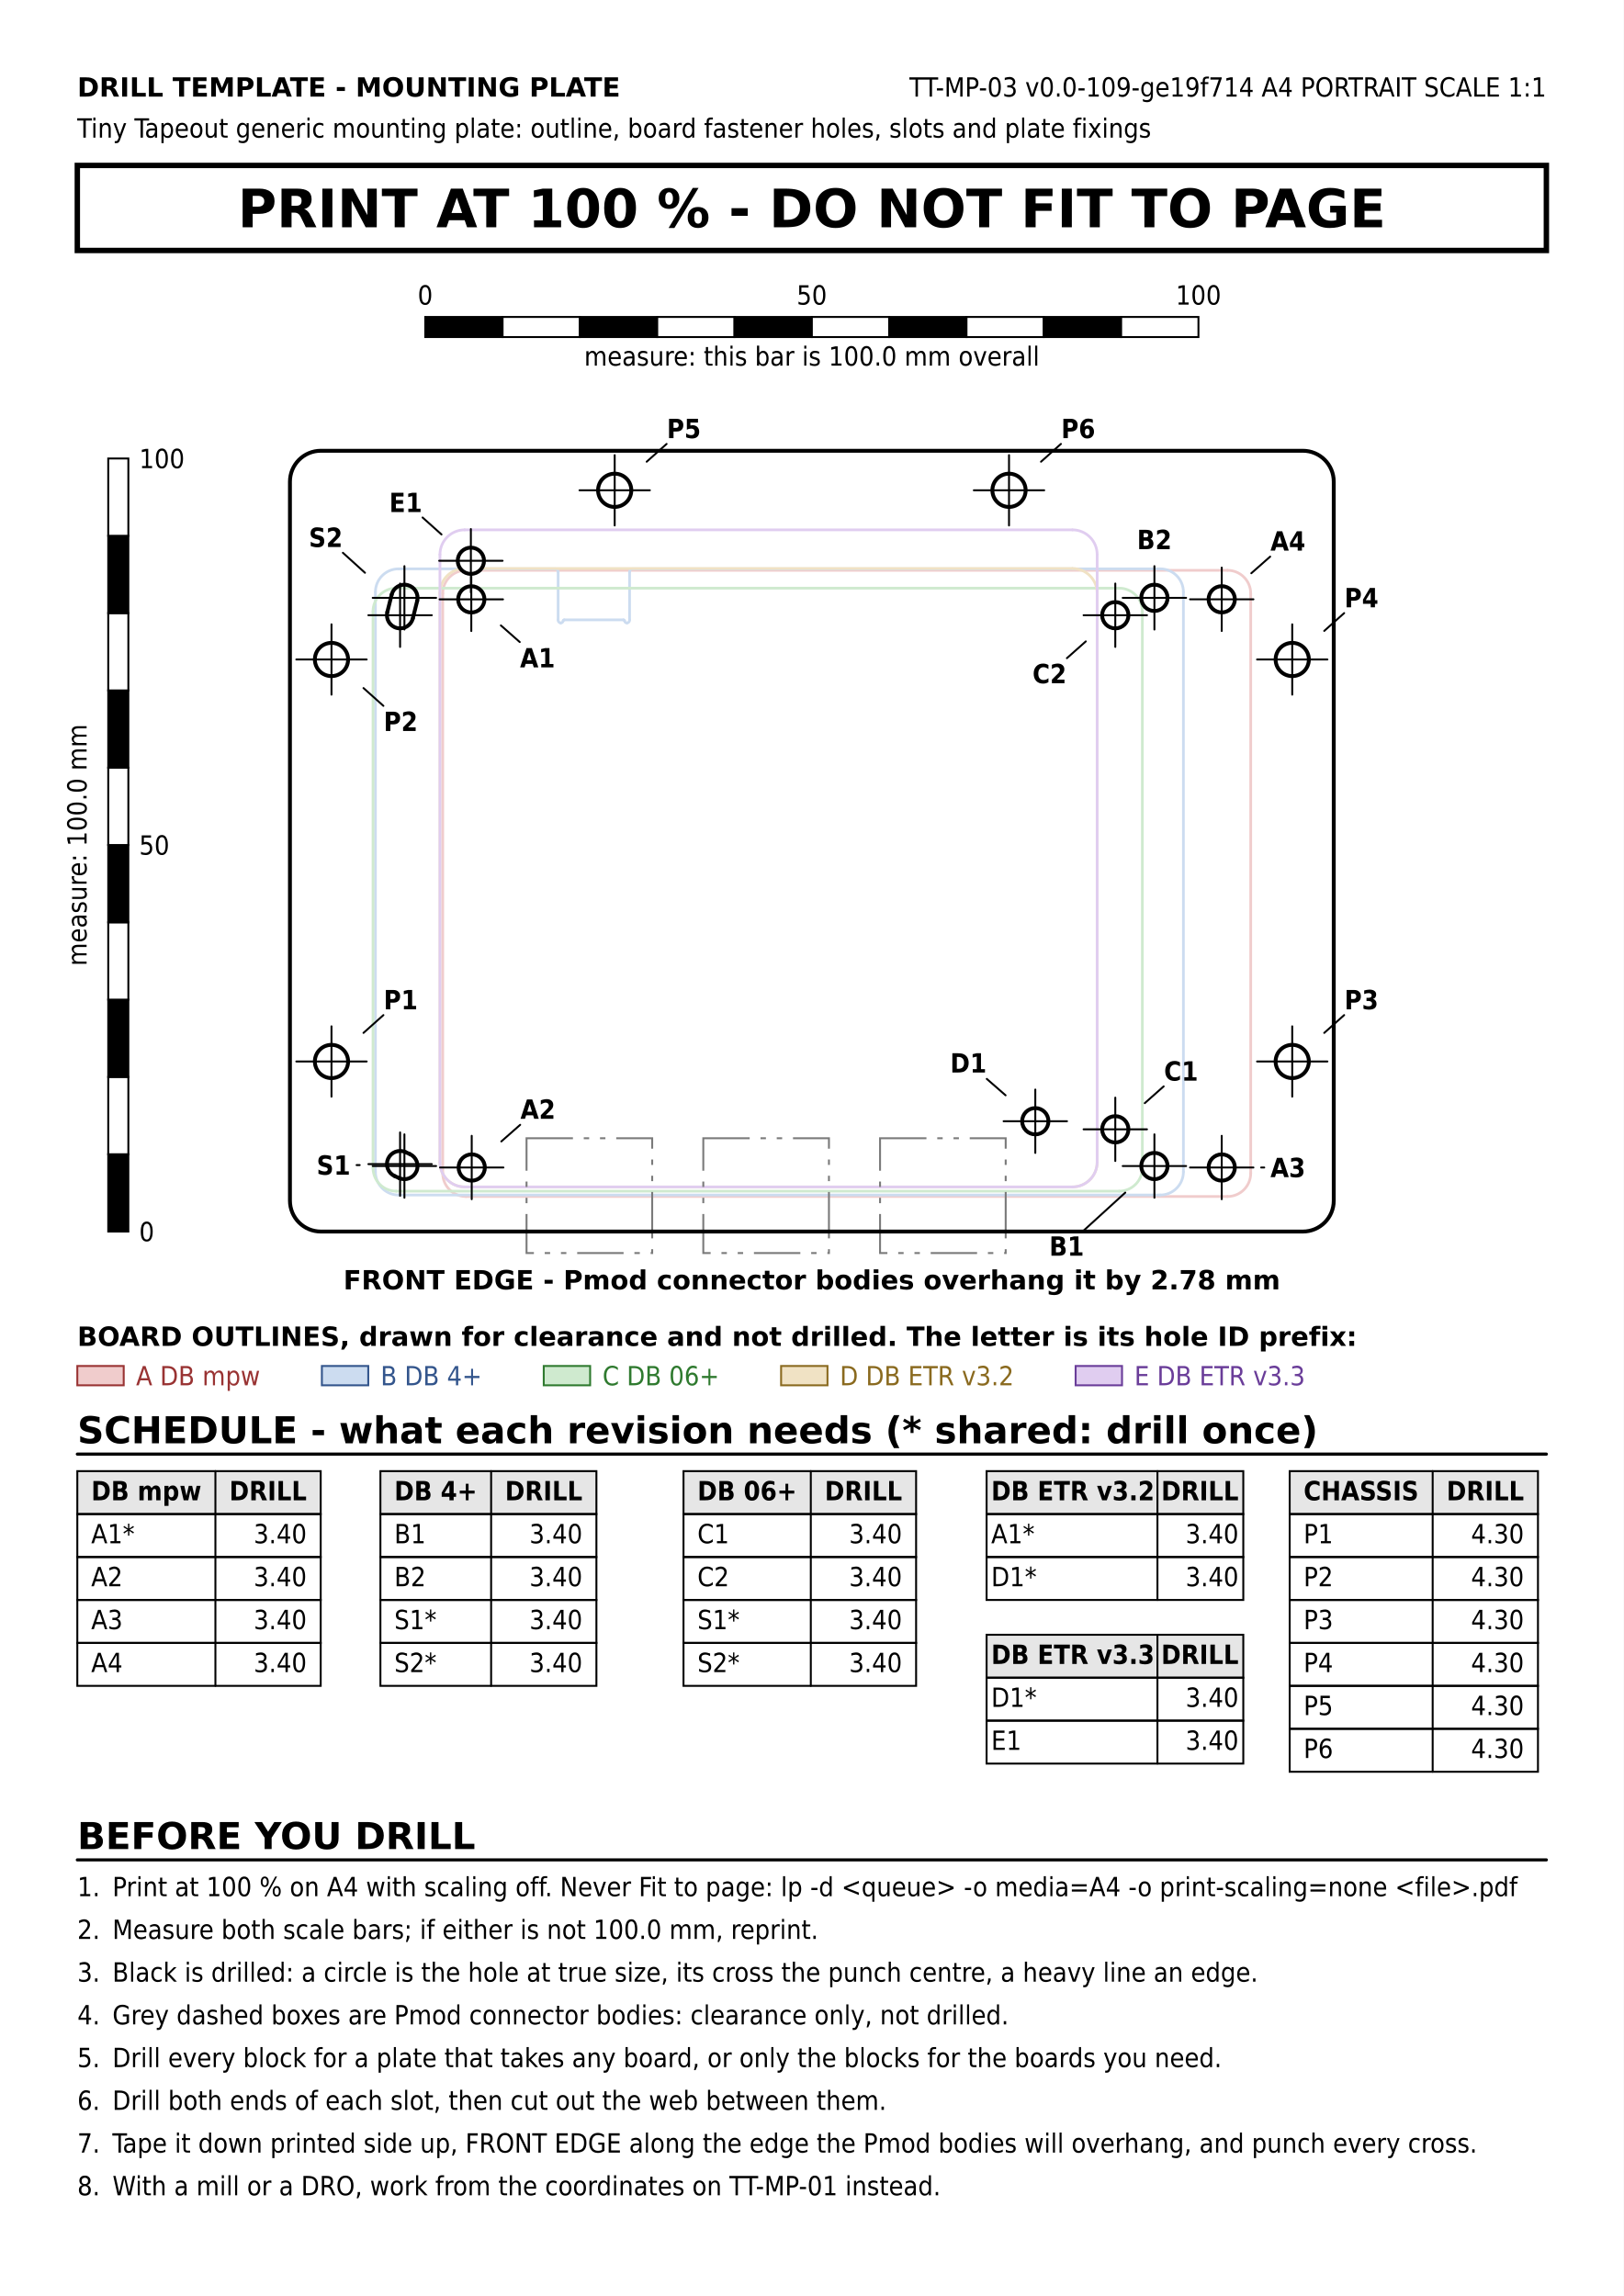
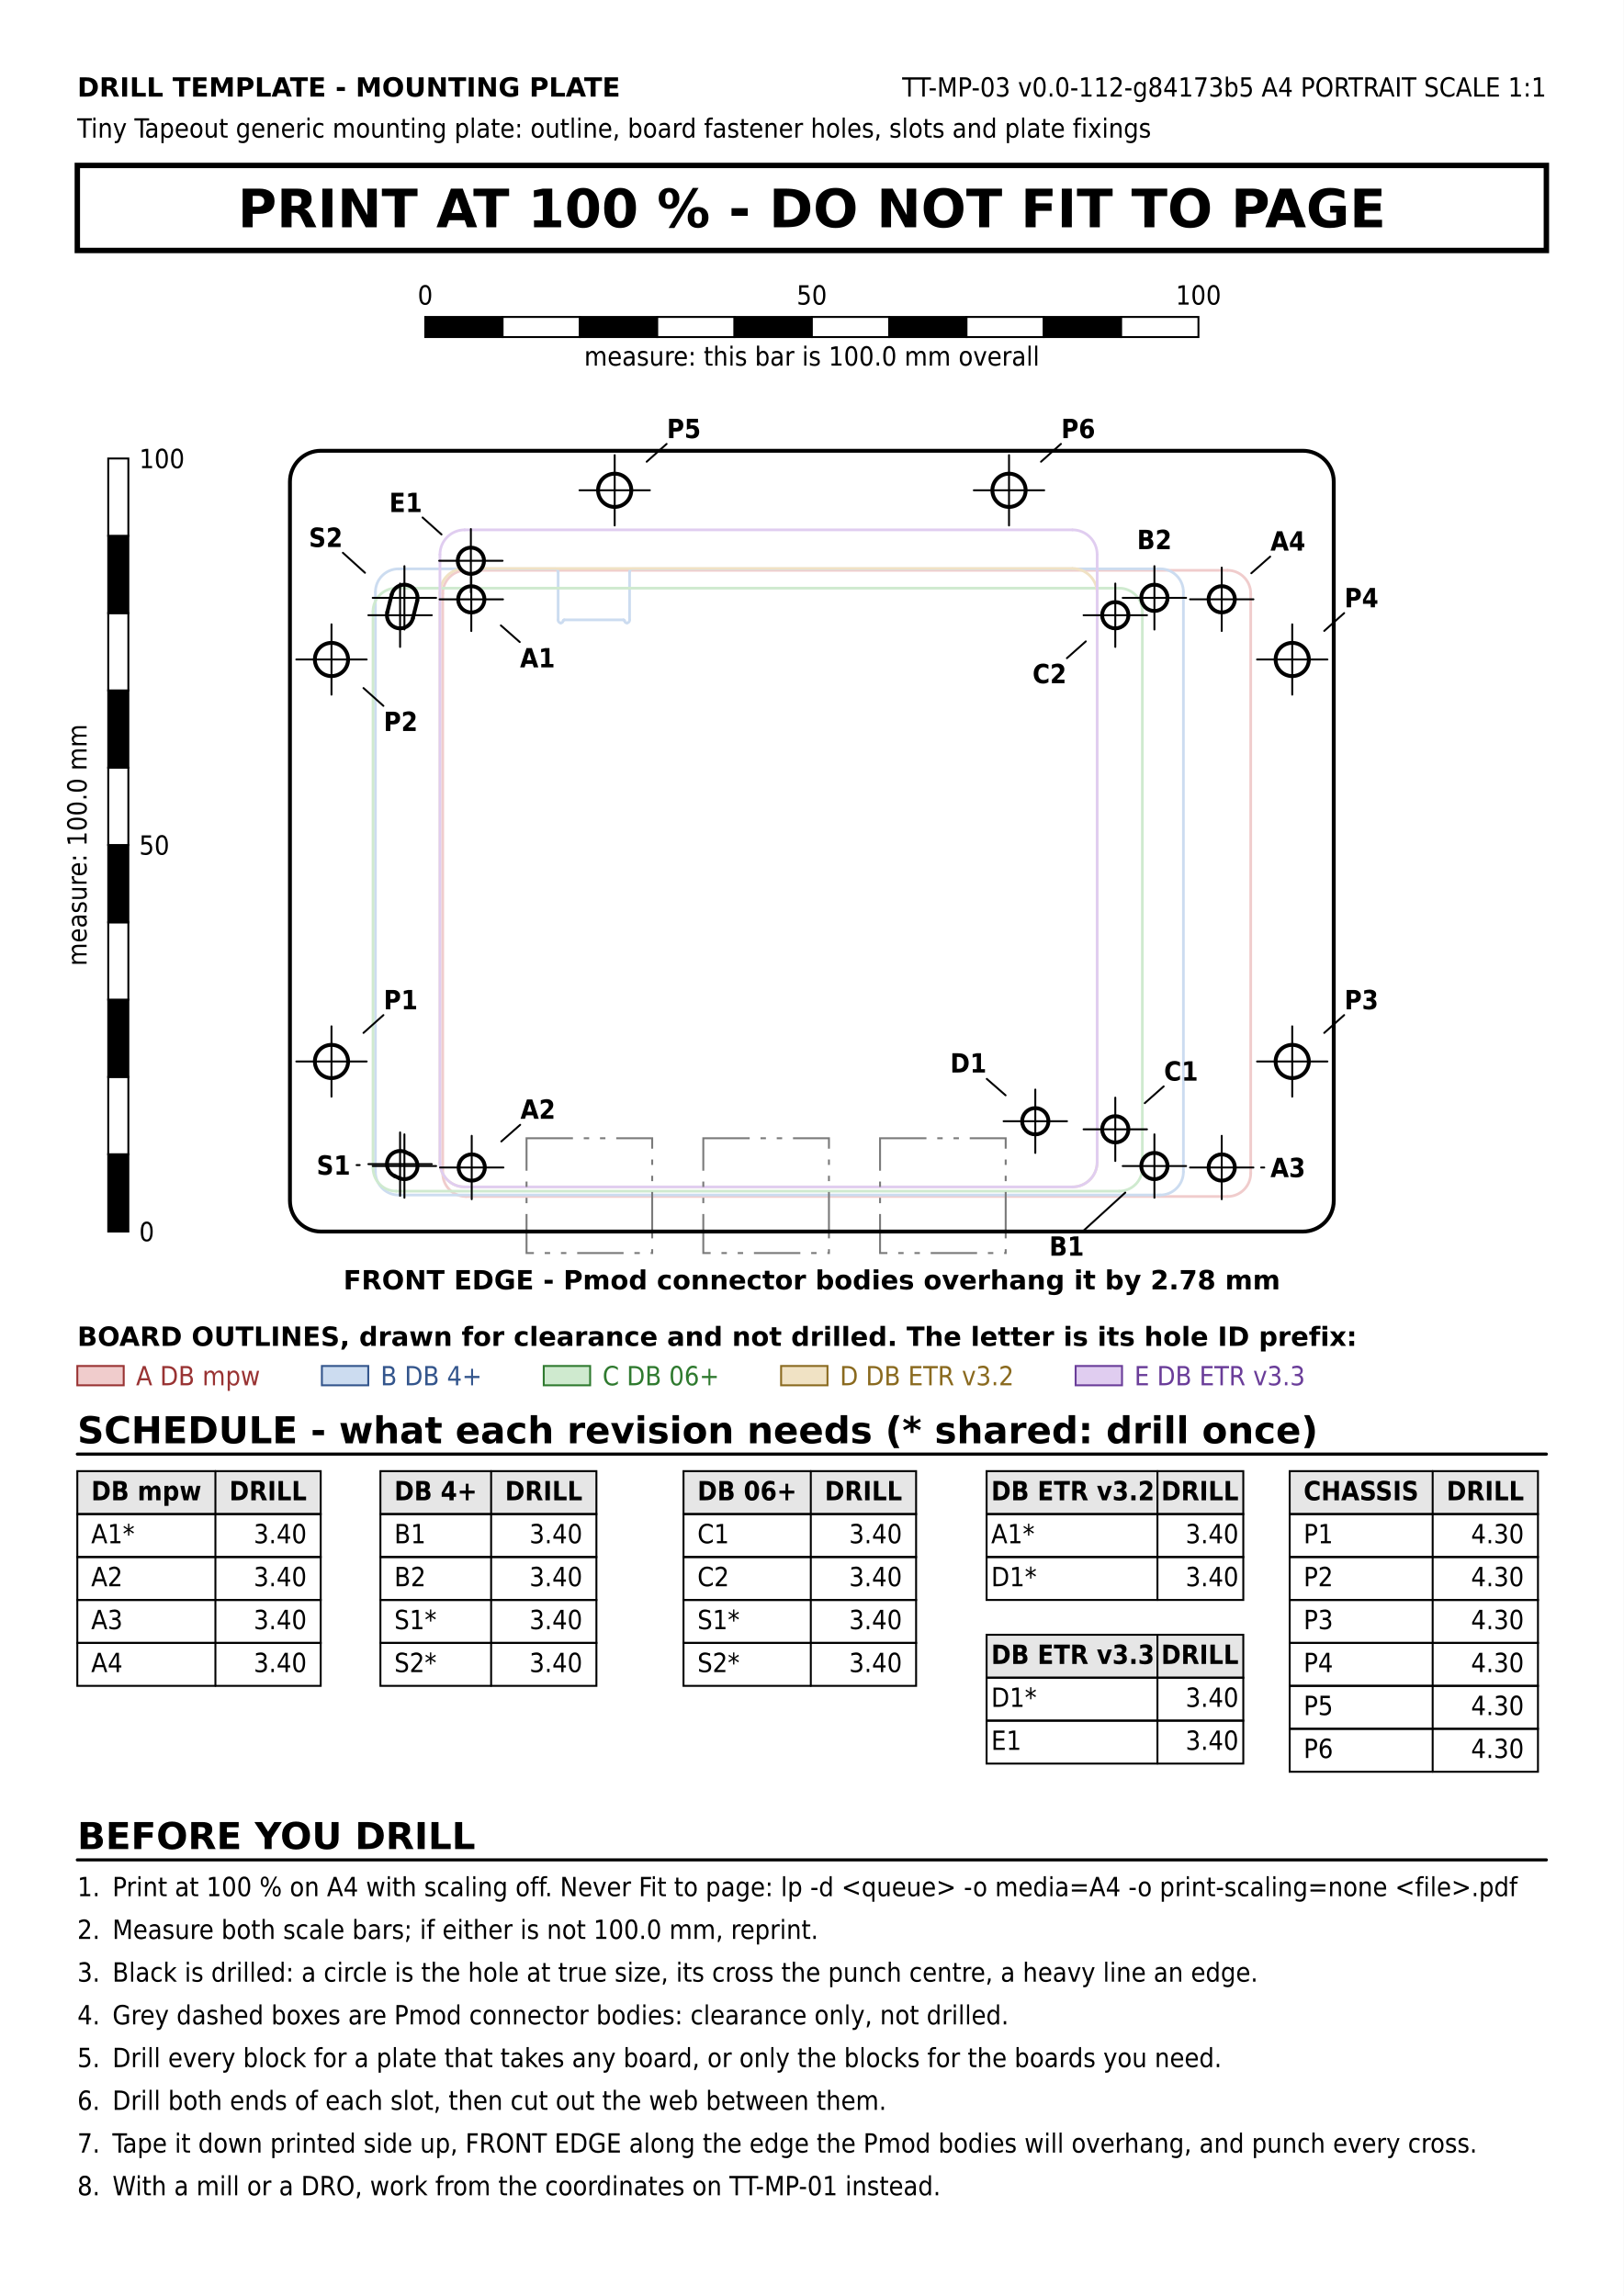
<svg xmlns="http://www.w3.org/2000/svg" version="1.1" width="210mm" height="297mm" viewBox="0 0 210 297">
  <rect width="100%" height="100%" fill="#ffffff" />
  <text x="10" y="12.5" font-family="DejaVu Sans, Liberation Sans, sans-serif" font-size="3.429" fill="#000000" text-anchor="start" font-weight="bold">DRILL TEMPLATE - MOUNTING PLATE</text>
-   <text x="200" y="12.5" font-family="DejaVu Sans Condensed, DejaVu Sans, Liberation Sans, sans-serif" font-size="3.429" fill="#000000" text-anchor="end">TT-MP-03    v0.0-109-ge19f714    A4 PORTRAIT    SCALE 1:1</text>
+   <text x="200" y="12.5" font-family="DejaVu Sans Condensed, DejaVu Sans, Liberation Sans, sans-serif" font-size="3.429" fill="#000000" text-anchor="end">TT-MP-03    v0.0-112-g84173b5    A4 PORTRAIT    SCALE 1:1</text>
  <text x="10" y="17.8" font-family="DejaVu Sans Condensed, DejaVu Sans, Liberation Sans, sans-serif" font-size="3.429" fill="#000000" text-anchor="start">Tiny Tapeout generic mounting plate: outline, board fastener holes, slots and plate fixings</text>
  <rect x="10" y="21.4" width="190" height="11" fill="none" stroke="#000000" stroke-width="0.7" />
  <text x="105" y="29.4" font-family="DejaVu Sans, Liberation Sans, sans-serif" font-size="6.859" fill="#000000" text-anchor="middle" font-weight="bold">PRINT AT 100 %   -   DO NOT FIT TO PAGE</text>
  <rect x="55" y="41" width="10" height="2.6" fill="#000000" stroke="#000000" stroke-width="0.25" />
  <rect x="65" y="41" width="10" height="2.6" fill="#ffffff" stroke="#000000" stroke-width="0.25" />
  <rect x="75" y="41" width="10" height="2.6" fill="#000000" stroke="#000000" stroke-width="0.25" />
  <rect x="85" y="41" width="10" height="2.6" fill="#ffffff" stroke="#000000" stroke-width="0.25" />
  <rect x="95" y="41" width="10" height="2.6" fill="#000000" stroke="#000000" stroke-width="0.25" />
  <rect x="105" y="41" width="10" height="2.6" fill="#ffffff" stroke="#000000" stroke-width="0.25" />
  <rect x="115" y="41" width="10" height="2.6" fill="#000000" stroke="#000000" stroke-width="0.25" />
  <rect x="125" y="41" width="10" height="2.6" fill="#ffffff" stroke="#000000" stroke-width="0.25" />
  <rect x="135" y="41" width="10" height="2.6" fill="#000000" stroke="#000000" stroke-width="0.25" />
  <rect x="145" y="41" width="10" height="2.6" fill="#ffffff" stroke="#000000" stroke-width="0.25" />
  <text x="55" y="39.4" font-family="DejaVu Sans Condensed, DejaVu Sans, Liberation Sans, sans-serif" font-size="3.429" fill="#000000" text-anchor="middle">0</text>
  <text x="105" y="39.4" font-family="DejaVu Sans Condensed, DejaVu Sans, Liberation Sans, sans-serif" font-size="3.429" fill="#000000" text-anchor="middle">50</text>
  <text x="155" y="39.4" font-family="DejaVu Sans Condensed, DejaVu Sans, Liberation Sans, sans-serif" font-size="3.429" fill="#000000" text-anchor="middle">100</text>
  <text x="105" y="47.3" font-family="DejaVu Sans Condensed, DejaVu Sans, Liberation Sans, sans-serif" font-size="3.429" fill="#000000" text-anchor="middle">measure: this bar is 100.0 mm overall</text>
  <line x1="60.26" y1="73.773" x2="158.76" y2="73.773" stroke="#f0cccc" stroke-width="0.35" stroke-linecap="round" />
  <line x1="158.76" y1="154.773" x2="60.26" y2="154.773" stroke="#f0cccc" stroke-width="0.35" stroke-linecap="round" />
  <line x1="161.76" y1="76.773" x2="161.76" y2="151.773" stroke="#f0cccc" stroke-width="0.35" stroke-linecap="round" />
  <line x1="57.26" y1="151.773" x2="57.26" y2="76.773" stroke="#f0cccc" stroke-width="0.35" stroke-linecap="round" />
  <path d="M 158.76 73.773 A 3 3 0 0 1 161.76 76.773" fill="none" stroke="#f0cccc" stroke-width="0.35" stroke-linejoin="round" stroke-linecap="round" />
  <path d="M 60.26 154.773 A 3 3 0 0 1 57.26 151.773" fill="none" stroke="#f0cccc" stroke-width="0.35" stroke-linejoin="round" stroke-linecap="round" />
  <path d="M 57.26 76.773 A 3 3 0 0 1 60.26 73.773" fill="none" stroke="#f0cccc" stroke-width="0.35" stroke-linejoin="round" stroke-linecap="round" />
  <path d="M 161.76 151.773 A 3 3 0 0 1 158.76 154.773" fill="none" stroke="#f0cccc" stroke-width="0.35" stroke-linejoin="round" stroke-linecap="round" />
  <line x1="81.825" y1="73.583" x2="150.055" y2="73.583" stroke="#ccdcf0" stroke-width="0.35" stroke-linecap="round" />
  <line x1="150.055" y1="154.583" x2="51.555" y2="154.583" stroke="#ccdcf0" stroke-width="0.35" stroke-linecap="round" />
  <line x1="153.055" y1="76.583" x2="153.055" y2="151.583" stroke="#ccdcf0" stroke-width="0.35" stroke-linecap="round" />
  <line x1="71.785" y1="73.583" x2="51.555" y2="73.583" stroke="#ccdcf0" stroke-width="0.35" stroke-linecap="round" />
  <line x1="48.555" y1="151.583" x2="48.555" y2="76.583" stroke="#ccdcf0" stroke-width="0.35" stroke-linecap="round" />
  <line x1="72.185" y1="80.183" x2="72.185" y2="73.983" stroke="#ccdcf0" stroke-width="0.35" stroke-linecap="round" />
  <line x1="80.625" y1="80.183" x2="72.985" y2="80.183" stroke="#ccdcf0" stroke-width="0.35" stroke-linecap="round" />
  <line x1="81.425" y1="73.983" x2="81.425" y2="80.183" stroke="#ccdcf0" stroke-width="0.35" stroke-linecap="round" />
  <path d="M 71.785 73.583 A 0.4 0.4 0 0 1 72.185 73.983" fill="none" stroke="#ccdcf0" stroke-width="0.35" stroke-linejoin="round" stroke-linecap="round" />
  <path d="M 81.425 73.983 A 0.4 0.4 0 0 1 81.825 73.583" fill="none" stroke="#ccdcf0" stroke-width="0.35" stroke-linejoin="round" stroke-linecap="round" />
  <path d="M 150.055 73.583 A 3 3 0 0 1 153.055 76.583" fill="none" stroke="#ccdcf0" stroke-width="0.35" stroke-linejoin="round" stroke-linecap="round" />
  <path d="M 51.555 154.583 A 3 3 0 0 1 48.555 151.583" fill="none" stroke="#ccdcf0" stroke-width="0.35" stroke-linejoin="round" stroke-linecap="round" />
  <path d="M 48.555 76.583 A 3 3 0 0 1 51.555 73.583" fill="none" stroke="#ccdcf0" stroke-width="0.35" stroke-linejoin="round" stroke-linecap="round" />
  <path d="M 153.055 151.583 A 3 3 0 0 1 150.055 154.583" fill="none" stroke="#ccdcf0" stroke-width="0.35" stroke-linejoin="round" stroke-linecap="round" />
  <path d="M 72.51 80.583 A 0.364 0.364 0 0 1 72.185 80.183" fill="none" stroke="#ccdcf0" stroke-width="0.35" stroke-linejoin="round" stroke-linecap="round" />
  <path d="M 72.835 80.303 A 0.303 0.303 0 0 1 72.51 80.583" fill="none" stroke="#ccdcf0" stroke-width="0.35" stroke-linejoin="round" stroke-linecap="round" />
  <path d="M 72.835 80.303 A 0.136 0.136 0 0 1 72.985 80.183" fill="none" stroke="#ccdcf0" stroke-width="0.35" stroke-linejoin="round" stroke-linecap="round" />
  <path d="M 80.625 80.183 A 0.136 0.136 0 0 1 80.775 80.303" fill="none" stroke="#ccdcf0" stroke-width="0.35" stroke-linejoin="round" stroke-linecap="round" />
  <path d="M 81.1 80.583 A 0.303 0.303 0 0 1 80.775 80.303" fill="none" stroke="#ccdcf0" stroke-width="0.35" stroke-linejoin="round" stroke-linecap="round" />
  <path d="M 81.425 80.183 A 0.364 0.364 0 0 1 81.1 80.583" fill="none" stroke="#ccdcf0" stroke-width="0.35" stroke-linejoin="round" stroke-linecap="round" />
  <line x1="51.245" y1="76.083" x2="144.745" y2="76.083" stroke="#cfeacf" stroke-width="0.35" stroke-linecap="round" />
  <line x1="144.745" y1="154.083" x2="51.245" y2="154.083" stroke="#cfeacf" stroke-width="0.35" stroke-linecap="round" />
  <line x1="147.745" y1="79.083" x2="147.745" y2="151.083" stroke="#cfeacf" stroke-width="0.35" stroke-linecap="round" />
  <line x1="48.245" y1="151.083" x2="48.245" y2="79.083" stroke="#cfeacf" stroke-width="0.35" stroke-linecap="round" />
  <path d="M 144.745 76.083 A 3 3 0 0 1 147.745 79.083" fill="none" stroke="#cfeacf" stroke-width="0.35" stroke-linejoin="round" stroke-linecap="round" />
  <path d="M 51.245 154.083 A 3 3 0 0 1 48.245 151.083" fill="none" stroke="#cfeacf" stroke-width="0.35" stroke-linejoin="round" stroke-linecap="round" />
  <path d="M 48.245 79.083 A 3 3 0 0 1 51.245 76.083" fill="none" stroke="#cfeacf" stroke-width="0.35" stroke-linejoin="round" stroke-linecap="round" />
  <path d="M 147.745 151.083 A 3 3 0 0 1 144.745 154.083" fill="none" stroke="#cfeacf" stroke-width="0.35" stroke-linejoin="round" stroke-linecap="round" />
  <line x1="138.7" y1="153.538" x2="60.1" y2="153.538" stroke="#f0e2c4" stroke-width="0.35" stroke-linecap="round" />
  <line x1="56.9" y1="150.338" x2="56.9" y2="76.738" stroke="#f0e2c4" stroke-width="0.35" stroke-linecap="round" />
  <line x1="141.9" y1="76.738" x2="141.9" y2="150.338" stroke="#f0e2c4" stroke-width="0.35" stroke-linecap="round" />
  <line x1="60.1" y1="73.538" x2="138.7" y2="73.538" stroke="#f0e2c4" stroke-width="0.35" stroke-linecap="round" />
  <path d="M 60.1 153.538 A 3.2 3.2 0 0 1 56.9 150.338" fill="none" stroke="#f0e2c4" stroke-width="0.35" stroke-linejoin="round" stroke-linecap="round" />
  <path d="M 141.9 150.338 A 3.2 3.2 0 0 1 138.7 153.538" fill="none" stroke="#f0e2c4" stroke-width="0.35" stroke-linejoin="round" stroke-linecap="round" />
  <path d="M 138.7 73.538 A 3.2 3.2 0 0 1 141.9 76.738" fill="none" stroke="#f0e2c4" stroke-width="0.35" stroke-linejoin="round" stroke-linecap="round" />
  <path d="M 56.9 76.738 A 3.2 3.2 0 0 1 60.1 73.538" fill="none" stroke="#f0e2c4" stroke-width="0.35" stroke-linejoin="round" stroke-linecap="round" />
  <line x1="56.9" y1="150.338" x2="56.9" y2="71.738" stroke="#e0cdf0" stroke-width="0.35" stroke-linecap="round" />
  <line x1="60.1" y1="68.538" x2="138.7" y2="68.538" stroke="#e0cdf0" stroke-width="0.35" stroke-linecap="round" />
  <line x1="138.7" y1="153.538" x2="60.1" y2="153.538" stroke="#e0cdf0" stroke-width="0.35" stroke-linecap="round" />
  <line x1="141.9" y1="71.738" x2="141.9" y2="150.338" stroke="#e0cdf0" stroke-width="0.35" stroke-linecap="round" />
  <path d="M 56.9 71.738 A 3.2 3.2 0 0 1 60.1 68.538" fill="none" stroke="#e0cdf0" stroke-width="0.35" stroke-linejoin="round" stroke-linecap="round" />
  <path d="M 60.1 153.538 A 3.2 3.2 0 0 1 56.9 150.338" fill="none" stroke="#e0cdf0" stroke-width="0.35" stroke-linejoin="round" stroke-linecap="round" />
  <path d="M 138.7 68.538 A 3.2 3.2 0 0 1 141.9 71.738" fill="none" stroke="#e0cdf0" stroke-width="0.35" stroke-linejoin="round" stroke-linecap="round" />
  <path d="M 141.9 150.338 A 3.2 3.2 0 0 1 138.7 153.538" fill="none" stroke="#e0cdf0" stroke-width="0.35" stroke-linejoin="round" stroke-linecap="round" />
  <rect x="68.1" y="147.238" width="16.25" height="14.85" fill="none" stroke="#7a7a7a" stroke-width="0.25" stroke-dasharray="6.0,1.4,0.7,1.4,0.7,1.4" />
  <rect x="90.96" y="147.238" width="16.25" height="14.85" fill="none" stroke="#7a7a7a" stroke-width="0.25" stroke-dasharray="6.0,1.4,0.7,1.4,0.7,1.4" />
  <rect x="113.82" y="147.238" width="16.25" height="14.85" fill="none" stroke="#7a7a7a" stroke-width="0.25" stroke-dasharray="6.0,1.4,0.7,1.4,0.7,1.4" />
  <rect x="37.5" y="58.308" width="135" height="101" fill="none" stroke="#000000" stroke-width="0.5" rx="4" ry="4" />
  <circle cx="60.955" cy="77.53" r="1.7" fill="#ffffff" stroke="#000000" stroke-width="0.5" />
  <line x1="56.855" y1="77.53" x2="65.055" y2="77.53" stroke="#000000" stroke-width="0.25" stroke-linecap="round" />
  <line x1="60.955" y1="81.63" x2="60.955" y2="73.43" stroke="#000000" stroke-width="0.25" stroke-linecap="round" />
  <circle cx="61.01" cy="151.023" r="1.7" fill="#ffffff" stroke="#000000" stroke-width="0.5" />
  <line x1="56.91" y1="151.023" x2="65.11" y2="151.023" stroke="#000000" stroke-width="0.25" stroke-linecap="round" />
  <line x1="61.01" y1="155.123" x2="61.01" y2="146.923" stroke="#000000" stroke-width="0.25" stroke-linecap="round" />
  <circle cx="158.01" cy="151.023" r="1.7" fill="#ffffff" stroke="#000000" stroke-width="0.5" />
  <line x1="153.91" y1="151.023" x2="162.11" y2="151.023" stroke="#000000" stroke-width="0.25" stroke-linecap="round" />
  <line x1="158.01" y1="155.123" x2="158.01" y2="146.923" stroke="#000000" stroke-width="0.25" stroke-linecap="round" />
  <circle cx="158.01" cy="77.523" r="1.7" fill="#ffffff" stroke="#000000" stroke-width="0.5" />
  <line x1="153.91" y1="77.523" x2="162.11" y2="77.523" stroke="#000000" stroke-width="0.25" stroke-linecap="round" />
  <line x1="158.01" y1="81.623" x2="158.01" y2="73.423" stroke="#000000" stroke-width="0.25" stroke-linecap="round" />
  <circle cx="149.305" cy="150.833" r="1.7" fill="#ffffff" stroke="#000000" stroke-width="0.5" />
  <line x1="145.205" y1="150.833" x2="153.405" y2="150.833" stroke="#000000" stroke-width="0.25" stroke-linecap="round" />
  <line x1="149.305" y1="154.933" x2="149.305" y2="146.733" stroke="#000000" stroke-width="0.25" stroke-linecap="round" />
  <circle cx="149.305" cy="77.333" r="1.7" fill="#ffffff" stroke="#000000" stroke-width="0.5" />
  <line x1="145.205" y1="77.333" x2="153.405" y2="77.333" stroke="#000000" stroke-width="0.25" stroke-linecap="round" />
  <line x1="149.305" y1="81.433" x2="149.305" y2="73.233" stroke="#000000" stroke-width="0.25" stroke-linecap="round" />
  <circle cx="144.245" cy="146.083" r="1.7" fill="#ffffff" stroke="#000000" stroke-width="0.5" />
  <line x1="140.145" y1="146.083" x2="148.345" y2="146.083" stroke="#000000" stroke-width="0.25" stroke-linecap="round" />
  <line x1="144.245" y1="150.183" x2="144.245" y2="141.983" stroke="#000000" stroke-width="0.25" stroke-linecap="round" />
  <circle cx="144.245" cy="79.583" r="1.7" fill="#ffffff" stroke="#000000" stroke-width="0.5" />
  <line x1="140.145" y1="79.583" x2="148.345" y2="79.583" stroke="#000000" stroke-width="0.25" stroke-linecap="round" />
  <line x1="144.245" y1="83.683" x2="144.245" y2="75.483" stroke="#000000" stroke-width="0.25" stroke-linecap="round" />
  <circle cx="133.9" cy="145.038" r="1.7" fill="#ffffff" stroke="#000000" stroke-width="0.5" />
  <line x1="129.8" y1="145.038" x2="138" y2="145.038" stroke="#000000" stroke-width="0.25" stroke-linecap="round" />
  <line x1="133.9" y1="149.138" x2="133.9" y2="140.938" stroke="#000000" stroke-width="0.25" stroke-linecap="round" />
  <circle cx="60.9" cy="72.538" r="1.7" fill="#ffffff" stroke="#000000" stroke-width="0.5" />
  <line x1="56.8" y1="72.538" x2="65" y2="72.538" stroke="#000000" stroke-width="0.25" stroke-linecap="round" />
  <line x1="60.9" y1="76.638" x2="60.9" y2="68.438" stroke="#000000" stroke-width="0.25" stroke-linecap="round" />
  <circle cx="42.873" cy="137.308" r="2.15" fill="#ffffff" stroke="#000000" stroke-width="0.5" />
  <line x1="38.323" y1="137.308" x2="47.423" y2="137.308" stroke="#000000" stroke-width="0.25" stroke-linecap="round" />
  <line x1="42.873" y1="141.858" x2="42.873" y2="132.758" stroke="#000000" stroke-width="0.25" stroke-linecap="round" />
  <circle cx="42.873" cy="85.308" r="2.15" fill="#ffffff" stroke="#000000" stroke-width="0.5" />
  <line x1="38.323" y1="85.308" x2="47.423" y2="85.308" stroke="#000000" stroke-width="0.25" stroke-linecap="round" />
  <line x1="42.873" y1="89.858" x2="42.873" y2="80.758" stroke="#000000" stroke-width="0.25" stroke-linecap="round" />
  <circle cx="167.13" cy="137.308" r="2.15" fill="#ffffff" stroke="#000000" stroke-width="0.5" />
  <line x1="162.58" y1="137.308" x2="171.68" y2="137.308" stroke="#000000" stroke-width="0.25" stroke-linecap="round" />
  <line x1="167.13" y1="141.858" x2="167.13" y2="132.758" stroke="#000000" stroke-width="0.25" stroke-linecap="round" />
  <circle cx="167.13" cy="85.308" r="2.15" fill="#ffffff" stroke="#000000" stroke-width="0.5" />
  <line x1="162.58" y1="85.308" x2="171.68" y2="85.308" stroke="#000000" stroke-width="0.25" stroke-linecap="round" />
  <line x1="167.13" y1="89.858" x2="167.13" y2="80.758" stroke="#000000" stroke-width="0.25" stroke-linecap="round" />
  <circle cx="79.5" cy="63.423" r="2.15" fill="#ffffff" stroke="#000000" stroke-width="0.5" />
  <line x1="74.95" y1="63.423" x2="84.05" y2="63.423" stroke="#000000" stroke-width="0.25" stroke-linecap="round" />
  <line x1="79.5" y1="67.973" x2="79.5" y2="58.873" stroke="#000000" stroke-width="0.25" stroke-linecap="round" />
  <circle cx="130.5" cy="63.423" r="2.15" fill="#ffffff" stroke="#000000" stroke-width="0.5" />
  <line x1="125.95" y1="63.423" x2="135.05" y2="63.423" stroke="#000000" stroke-width="0.25" stroke-linecap="round" />
  <line x1="130.5" y1="67.973" x2="130.5" y2="58.873" stroke="#000000" stroke-width="0.25" stroke-linecap="round" />
  <line x1="52.438" y1="149.03" x2="52.998" y2="149.28" stroke="#000000" stroke-width="0.5" stroke-linecap="round" />
  <line x1="51.612" y1="152.385" x2="51.052" y2="152.135" stroke="#000000" stroke-width="0.5" stroke-linecap="round" />
  <path d="M 52.998 149.28 A 1.7 1.7 0 0 1 51.612 152.385" fill="none" stroke="#000000" stroke-width="0.5" stroke-linejoin="round" stroke-linecap="round" />
  <path d="M 51.052 152.135 A 1.7 1.7 0 0 1 52.438 149.03" fill="none" stroke="#000000" stroke-width="0.5" stroke-linejoin="round" stroke-linecap="round" />
  <line x1="47.645" y1="150.583" x2="55.845" y2="150.583" stroke="#000000" stroke-width="0.25" stroke-linecap="round" />
  <line x1="51.745" y1="154.683" x2="51.745" y2="146.483" stroke="#000000" stroke-width="0.25" stroke-linecap="round" />
  <line x1="48.205" y1="150.833" x2="56.405" y2="150.833" stroke="#000000" stroke-width="0.25" stroke-linecap="round" />
  <line x1="52.305" y1="154.933" x2="52.305" y2="146.733" stroke="#000000" stroke-width="0.25" stroke-linecap="round" />
  <line x1="50.095" y1="79.172" x2="50.655" y2="76.922" stroke="#000000" stroke-width="0.5" stroke-linecap="round" />
  <line x1="53.955" y1="77.743" x2="53.395" y2="79.993" stroke="#000000" stroke-width="0.5" stroke-linecap="round" />
  <path d="M 50.655 76.922 A 1.7 1.7 0 0 1 53.955 77.743" fill="none" stroke="#000000" stroke-width="0.5" stroke-linejoin="round" stroke-linecap="round" />
  <path d="M 53.395 79.993 A 1.7 1.7 0 0 1 50.095 79.172" fill="none" stroke="#000000" stroke-width="0.5" stroke-linejoin="round" stroke-linecap="round" />
  <line x1="47.645" y1="79.583" x2="55.845" y2="79.583" stroke="#000000" stroke-width="0.25" stroke-linecap="round" />
  <line x1="51.745" y1="83.683" x2="51.745" y2="75.483" stroke="#000000" stroke-width="0.25" stroke-linecap="round" />
  <line x1="48.205" y1="77.333" x2="56.405" y2="77.333" stroke="#000000" stroke-width="0.25" stroke-linecap="round" />
  <line x1="52.305" y1="81.433" x2="52.305" y2="73.233" stroke="#000000" stroke-width="0.25" stroke-linecap="round" />
  <text x="105" y="166.788" font-family="DejaVu Sans, Liberation Sans, sans-serif" font-size="3.429" fill="#000000" text-anchor="middle" font-weight="bold">FRONT EDGE   -   Pmod connector bodies overhang it by 2.78 mm</text>
  <line x1="64.781" y1="80.902" x2="67.221" y2="83.052" stroke="#000000" stroke-width="0.25" stroke-linecap="round" />
  <text x="69.522" y="86.33" font-family="DejaVu Sans Condensed, DejaVu Sans, Liberation Sans, sans-serif" font-size="3.429" fill="#000000" text-anchor="middle" font-weight="bold">A1</text>
  <line x1="64.836" y1="147.651" x2="67.276" y2="145.501" stroke="#000000" stroke-width="0.25" stroke-linecap="round" />
  <text x="69.577" y="144.723" font-family="DejaVu Sans Condensed, DejaVu Sans, Liberation Sans, sans-serif" font-size="3.429" fill="#000000" text-anchor="middle" font-weight="bold">A2</text>
  <line x1="163.11" y1="151.023" x2="163.51" y2="151.023" stroke="#000000" stroke-width="0.25" stroke-linecap="round" />
  <text x="166.577" y="152.273" font-family="DejaVu Sans Condensed, DejaVu Sans, Liberation Sans, sans-serif" font-size="3.429" fill="#000000" text-anchor="middle" font-weight="bold">A3</text>
  <line x1="161.836" y1="74.151" x2="164.276" y2="72.001" stroke="#000000" stroke-width="0.25" stroke-linecap="round" />
  <text x="166.577" y="71.223" font-family="DejaVu Sans Condensed, DejaVu Sans, Liberation Sans, sans-serif" font-size="3.429" fill="#000000" text-anchor="middle" font-weight="bold">A4</text>
  <line x1="145.537" y1="154.269" x2="140.209" y2="159.128" stroke="#000000" stroke-width="0.25" stroke-linecap="round" />
  <text x="137.956" y="162.433" font-family="DejaVu Sans Condensed, DejaVu Sans, Liberation Sans, sans-serif" font-size="3.429" fill="#000000" text-anchor="middle" font-weight="bold">B1</text>
  <text x="149.305" y="71.033" font-family="DejaVu Sans Condensed, DejaVu Sans, Liberation Sans, sans-serif" font-size="3.429" fill="#000000" text-anchor="middle" font-weight="bold">B2</text>
  <line x1="148.059" y1="142.697" x2="150.503" y2="140.528" stroke="#000000" stroke-width="0.25" stroke-linecap="round" />
  <text x="152.75" y="139.783" font-family="DejaVu Sans Condensed, DejaVu Sans, Liberation Sans, sans-serif" font-size="3.429" fill="#000000" text-anchor="middle" font-weight="bold">C1</text>
  <line x1="140.431" y1="82.969" x2="137.987" y2="85.138" stroke="#000000" stroke-width="0.25" stroke-linecap="round" />
  <text x="135.74" y="88.383" font-family="DejaVu Sans Condensed, DejaVu Sans, Liberation Sans, sans-serif" font-size="3.429" fill="#000000" text-anchor="middle" font-weight="bold">C2</text>
  <line x1="130.057" y1="141.685" x2="127.623" y2="139.561" stroke="#000000" stroke-width="0.25" stroke-linecap="round" />
  <text x="125.246" y="138.738" font-family="DejaVu Sans Condensed, DejaVu Sans, Liberation Sans, sans-serif" font-size="3.429" fill="#000000" text-anchor="middle" font-weight="bold">D1</text>
  <line x1="57.101" y1="69.135" x2="54.653" y2="66.941" stroke="#000000" stroke-width="0.25" stroke-linecap="round" />
  <text x="52.472" y="66.238" font-family="DejaVu Sans Condensed, DejaVu Sans, Liberation Sans, sans-serif" font-size="3.429" fill="#000000" text-anchor="middle" font-weight="bold">E1</text>
  <line x1="47.012" y1="133.61" x2="49.587" y2="131.309" stroke="#000000" stroke-width="0.25" stroke-linecap="round" />
  <text x="51.827" y="130.558" font-family="DejaVu Sans Condensed, DejaVu Sans, Liberation Sans, sans-serif" font-size="3.429" fill="#000000" text-anchor="middle" font-weight="bold">P1</text>
  <line x1="47.012" y1="89.006" x2="49.587" y2="91.306" stroke="#000000" stroke-width="0.25" stroke-linecap="round" />
  <text x="51.827" y="94.558" font-family="DejaVu Sans Condensed, DejaVu Sans, Liberation Sans, sans-serif" font-size="3.429" fill="#000000" text-anchor="middle" font-weight="bold">P2</text>
  <line x1="171.269" y1="133.61" x2="173.844" y2="131.309" stroke="#000000" stroke-width="0.25" stroke-linecap="round" />
  <text x="176.084" y="130.558" font-family="DejaVu Sans Condensed, DejaVu Sans, Liberation Sans, sans-serif" font-size="3.429" fill="#000000" text-anchor="middle" font-weight="bold">P3</text>
  <line x1="171.269" y1="81.61" x2="173.844" y2="79.309" stroke="#000000" stroke-width="0.25" stroke-linecap="round" />
  <text x="176.084" y="78.558" font-family="DejaVu Sans Condensed, DejaVu Sans, Liberation Sans, sans-serif" font-size="3.429" fill="#000000" text-anchor="middle" font-weight="bold">P4</text>
  <line x1="83.639" y1="59.725" x2="86.214" y2="57.424" stroke="#000000" stroke-width="0.25" stroke-linecap="round" />
  <text x="88.454" y="56.673" font-family="DejaVu Sans Condensed, DejaVu Sans, Liberation Sans, sans-serif" font-size="3.429" fill="#000000" text-anchor="middle" font-weight="bold">P5</text>
  <line x1="134.639" y1="59.725" x2="137.214" y2="57.424" stroke="#000000" stroke-width="0.25" stroke-linecap="round" />
  <text x="139.454" y="56.673" font-family="DejaVu Sans Condensed, DejaVu Sans, Liberation Sans, sans-serif" font-size="3.429" fill="#000000" text-anchor="middle" font-weight="bold">P6</text>
  <line x1="46.52" y1="150.708" x2="46.12" y2="150.708" stroke="#000000" stroke-width="0.25" stroke-linecap="round" />
  <text x="43.136" y="151.958" font-family="DejaVu Sans Condensed, DejaVu Sans, Liberation Sans, sans-serif" font-size="3.429" fill="#000000" text-anchor="middle" font-weight="bold">S1</text>
  <line x1="47.203" y1="74.091" x2="44.348" y2="71.506" stroke="#000000" stroke-width="0.25" stroke-linecap="round" />
  <text x="42.136" y="70.753" font-family="DejaVu Sans Condensed, DejaVu Sans, Liberation Sans, sans-serif" font-size="3.429" fill="#000000" text-anchor="middle" font-weight="bold">S2</text>
  <rect x="14" y="149.308" width="2.6" height="10" fill="#000000" stroke="#000000" stroke-width="0.25" />
  <rect x="14" y="139.308" width="2.6" height="10" fill="#ffffff" stroke="#000000" stroke-width="0.25" />
  <rect x="14" y="129.308" width="2.6" height="10" fill="#000000" stroke="#000000" stroke-width="0.25" />
  <rect x="14" y="119.308" width="2.6" height="10" fill="#ffffff" stroke="#000000" stroke-width="0.25" />
  <rect x="14" y="109.308" width="2.6" height="10" fill="#000000" stroke="#000000" stroke-width="0.25" />
  <rect x="14" y="99.308" width="2.6" height="10" fill="#ffffff" stroke="#000000" stroke-width="0.25" />
  <rect x="14" y="89.308" width="2.6" height="10" fill="#000000" stroke="#000000" stroke-width="0.25" />
  <rect x="14" y="79.308" width="2.6" height="10" fill="#ffffff" stroke="#000000" stroke-width="0.25" />
  <rect x="14" y="69.308" width="2.6" height="10" fill="#000000" stroke="#000000" stroke-width="0.25" />
  <rect x="14" y="59.308" width="2.6" height="10" fill="#ffffff" stroke="#000000" stroke-width="0.25" />
  <text x="18" y="160.558" font-family="DejaVu Sans Condensed, DejaVu Sans, Liberation Sans, sans-serif" font-size="3.429" fill="#000000" text-anchor="start">0</text>
  <text x="18" y="110.558" font-family="DejaVu Sans Condensed, DejaVu Sans, Liberation Sans, sans-serif" font-size="3.429" fill="#000000" text-anchor="start">50</text>
  <text x="18" y="60.558" font-family="DejaVu Sans Condensed, DejaVu Sans, Liberation Sans, sans-serif" font-size="3.429" fill="#000000" text-anchor="start">100</text>
  <text x="11.2" y="109.308" font-family="DejaVu Sans Condensed, DejaVu Sans, Liberation Sans, sans-serif" font-size="3.429" fill="#000000" text-anchor="middle" transform="rotate(-90 11.2 109.3078)">measure: 100.0 mm</text>
  <text x="10" y="174.097" font-family="DejaVu Sans, Liberation Sans, sans-serif" font-size="3.429" fill="#000000" text-anchor="start" font-weight="bold">BOARD OUTLINES, drawn for clearance and not drilled. The letter is its hole ID prefix:</text>
  <rect x="10" y="176.697" width="6" height="2.5" fill="#f0cccc" stroke="#993333" stroke-width="0.25" />
  <text x="17.6" y="179.197" font-family="DejaVu Sans Condensed, DejaVu Sans, Liberation Sans, sans-serif" font-size="3.429" fill="#993333" text-anchor="start">A  DB mpw</text>
  <rect x="41.63" y="176.697" width="6" height="2.5" fill="#ccdcf0" stroke="#33558c" stroke-width="0.25" />
  <text x="49.23" y="179.197" font-family="DejaVu Sans Condensed, DejaVu Sans, Liberation Sans, sans-serif" font-size="3.429" fill="#33558c" text-anchor="start">B  DB 4+</text>
  <rect x="70.325" y="176.697" width="6" height="2.5" fill="#cfeacf" stroke="#2f7a2f" stroke-width="0.25" />
  <text x="77.925" y="179.197" font-family="DejaVu Sans Condensed, DejaVu Sans, Liberation Sans, sans-serif" font-size="3.429" fill="#2f7a2f" text-anchor="start">C  DB 06+</text>
  <rect x="101.022" y="176.697" width="6" height="2.5" fill="#f0e2c4" stroke="#8a6a1f" stroke-width="0.25" />
  <text x="108.622" y="179.197" font-family="DejaVu Sans Condensed, DejaVu Sans, Liberation Sans, sans-serif" font-size="3.429" fill="#8a6a1f" text-anchor="start">D  DB ETR v3.2</text>
  <rect x="139.115" y="176.697" width="6" height="2.5" fill="#e0cdf0" stroke="#6a3d99" stroke-width="0.25" />
  <text x="146.715" y="179.197" font-family="DejaVu Sans Condensed, DejaVu Sans, Liberation Sans, sans-serif" font-size="3.429" fill="#6a3d99" text-anchor="start">E  DB ETR v3.3</text>
  <text x="10" y="186.697" font-family="DejaVu Sans, Liberation Sans, sans-serif" font-size="4.801" fill="#000000" text-anchor="start" font-weight="bold">SCHEDULE   -   what each revision needs   (* shared: drill once)</text>
  <line x1="10" y1="188.097" x2="200" y2="188.097" stroke="#000000" stroke-width="0.4" stroke-linecap="round" />
  <rect x="10" y="190.297" width="31.477" height="5.556" fill="#e6e6e6" stroke="#000000" stroke-width="0.25" />
  <text x="11.8" y="194.075" font-family="DejaVu Sans Condensed, DejaVu Sans, Liberation Sans, sans-serif" font-size="3.429" fill="#000000" text-anchor="start" font-weight="bold">DB mpw</text>
  <text x="39.677" y="194.075" font-family="DejaVu Sans Condensed, DejaVu Sans, Liberation Sans, sans-serif" font-size="3.429" fill="#000000" text-anchor="end" font-weight="bold">DRILL</text>
  <rect x="10" y="195.853" width="31.477" height="5.556" fill="none" stroke="#000000" stroke-width="0.25" />
  <text x="11.8" y="199.631" font-family="DejaVu Sans Condensed, DejaVu Sans, Liberation Sans, sans-serif" font-size="3.429" fill="#000000" text-anchor="start">A1*</text>
  <text x="39.677" y="199.631" font-family="DejaVu Sans Condensed, DejaVu Sans, Liberation Sans, sans-serif" font-size="3.429" fill="#000000" text-anchor="end">3.40</text>
  <rect x="10" y="201.408" width="31.477" height="5.556" fill="none" stroke="#000000" stroke-width="0.25" />
  <text x="11.8" y="205.186" font-family="DejaVu Sans Condensed, DejaVu Sans, Liberation Sans, sans-serif" font-size="3.429" fill="#000000" text-anchor="start">A2</text>
  <text x="39.677" y="205.186" font-family="DejaVu Sans Condensed, DejaVu Sans, Liberation Sans, sans-serif" font-size="3.429" fill="#000000" text-anchor="end">3.40</text>
  <rect x="10" y="206.964" width="31.477" height="5.556" fill="none" stroke="#000000" stroke-width="0.25" />
  <text x="11.8" y="210.742" font-family="DejaVu Sans Condensed, DejaVu Sans, Liberation Sans, sans-serif" font-size="3.429" fill="#000000" text-anchor="start">A3</text>
  <text x="39.677" y="210.742" font-family="DejaVu Sans Condensed, DejaVu Sans, Liberation Sans, sans-serif" font-size="3.429" fill="#000000" text-anchor="end">3.40</text>
  <rect x="10" y="212.519" width="31.477" height="5.556" fill="none" stroke="#000000" stroke-width="0.25" />
  <text x="11.8" y="216.297" font-family="DejaVu Sans Condensed, DejaVu Sans, Liberation Sans, sans-serif" font-size="3.429" fill="#000000" text-anchor="start">A4</text>
  <text x="39.677" y="216.297" font-family="DejaVu Sans Condensed, DejaVu Sans, Liberation Sans, sans-serif" font-size="3.429" fill="#000000" text-anchor="end">3.40</text>
  <line x1="27.86" y1="190.297" x2="27.86" y2="218.075" stroke="#000000" stroke-width="0.25" stroke-linecap="round" />
  <rect x="49.2" y="190.297" width="27.936" height="5.556" fill="#e6e6e6" stroke="#000000" stroke-width="0.25" />
  <text x="51" y="194.075" font-family="DejaVu Sans Condensed, DejaVu Sans, Liberation Sans, sans-serif" font-size="3.429" fill="#000000" text-anchor="start" font-weight="bold">DB 4+</text>
  <text x="75.336" y="194.075" font-family="DejaVu Sans Condensed, DejaVu Sans, Liberation Sans, sans-serif" font-size="3.429" fill="#000000" text-anchor="end" font-weight="bold">DRILL</text>
  <rect x="49.2" y="195.853" width="27.936" height="5.556" fill="none" stroke="#000000" stroke-width="0.25" />
  <text x="51" y="199.631" font-family="DejaVu Sans Condensed, DejaVu Sans, Liberation Sans, sans-serif" font-size="3.429" fill="#000000" text-anchor="start">B1</text>
  <text x="75.336" y="199.631" font-family="DejaVu Sans Condensed, DejaVu Sans, Liberation Sans, sans-serif" font-size="3.429" fill="#000000" text-anchor="end">3.40</text>
  <rect x="49.2" y="201.408" width="27.936" height="5.556" fill="none" stroke="#000000" stroke-width="0.25" />
  <text x="51" y="205.186" font-family="DejaVu Sans Condensed, DejaVu Sans, Liberation Sans, sans-serif" font-size="3.429" fill="#000000" text-anchor="start">B2</text>
  <text x="75.336" y="205.186" font-family="DejaVu Sans Condensed, DejaVu Sans, Liberation Sans, sans-serif" font-size="3.429" fill="#000000" text-anchor="end">3.40</text>
  <rect x="49.2" y="206.964" width="27.936" height="5.556" fill="none" stroke="#000000" stroke-width="0.25" />
  <text x="51" y="210.742" font-family="DejaVu Sans Condensed, DejaVu Sans, Liberation Sans, sans-serif" font-size="3.429" fill="#000000" text-anchor="start">S1*</text>
  <text x="75.336" y="210.742" font-family="DejaVu Sans Condensed, DejaVu Sans, Liberation Sans, sans-serif" font-size="3.429" fill="#000000" text-anchor="end">3.40</text>
  <rect x="49.2" y="212.519" width="27.936" height="5.556" fill="none" stroke="#000000" stroke-width="0.25" />
  <text x="51" y="216.297" font-family="DejaVu Sans Condensed, DejaVu Sans, Liberation Sans, sans-serif" font-size="3.429" fill="#000000" text-anchor="start">S2*</text>
  <text x="75.336" y="216.297" font-family="DejaVu Sans Condensed, DejaVu Sans, Liberation Sans, sans-serif" font-size="3.429" fill="#000000" text-anchor="end">3.40</text>
  <line x1="63.519" y1="190.297" x2="63.519" y2="218.075" stroke="#000000" stroke-width="0.25" stroke-linecap="round" />
  <rect x="88.4" y="190.297" width="30.083" height="5.556" fill="#e6e6e6" stroke="#000000" stroke-width="0.25" />
  <text x="90.2" y="194.075" font-family="DejaVu Sans Condensed, DejaVu Sans, Liberation Sans, sans-serif" font-size="3.429" fill="#000000" text-anchor="start" font-weight="bold">DB 06+</text>
  <text x="116.683" y="194.075" font-family="DejaVu Sans Condensed, DejaVu Sans, Liberation Sans, sans-serif" font-size="3.429" fill="#000000" text-anchor="end" font-weight="bold">DRILL</text>
  <rect x="88.4" y="195.853" width="30.083" height="5.556" fill="none" stroke="#000000" stroke-width="0.25" />
  <text x="90.2" y="199.631" font-family="DejaVu Sans Condensed, DejaVu Sans, Liberation Sans, sans-serif" font-size="3.429" fill="#000000" text-anchor="start">C1</text>
  <text x="116.683" y="199.631" font-family="DejaVu Sans Condensed, DejaVu Sans, Liberation Sans, sans-serif" font-size="3.429" fill="#000000" text-anchor="end">3.40</text>
  <rect x="88.4" y="201.408" width="30.083" height="5.556" fill="none" stroke="#000000" stroke-width="0.25" />
  <text x="90.2" y="205.186" font-family="DejaVu Sans Condensed, DejaVu Sans, Liberation Sans, sans-serif" font-size="3.429" fill="#000000" text-anchor="start">C2</text>
  <text x="116.683" y="205.186" font-family="DejaVu Sans Condensed, DejaVu Sans, Liberation Sans, sans-serif" font-size="3.429" fill="#000000" text-anchor="end">3.40</text>
  <rect x="88.4" y="206.964" width="30.083" height="5.556" fill="none" stroke="#000000" stroke-width="0.25" />
  <text x="90.2" y="210.742" font-family="DejaVu Sans Condensed, DejaVu Sans, Liberation Sans, sans-serif" font-size="3.429" fill="#000000" text-anchor="start">S1*</text>
  <text x="116.683" y="210.742" font-family="DejaVu Sans Condensed, DejaVu Sans, Liberation Sans, sans-serif" font-size="3.429" fill="#000000" text-anchor="end">3.40</text>
  <rect x="88.4" y="212.519" width="30.083" height="5.556" fill="none" stroke="#000000" stroke-width="0.25" />
  <text x="90.2" y="216.297" font-family="DejaVu Sans Condensed, DejaVu Sans, Liberation Sans, sans-serif" font-size="3.429" fill="#000000" text-anchor="start">S2*</text>
  <text x="116.683" y="216.297" font-family="DejaVu Sans Condensed, DejaVu Sans, Liberation Sans, sans-serif" font-size="3.429" fill="#000000" text-anchor="end">3.40</text>
  <line x1="104.865" y1="190.297" x2="104.865" y2="218.075" stroke="#000000" stroke-width="0.25" stroke-linecap="round" />
  <rect x="127.6" y="190.297" width="33.2" height="5.556" fill="#e6e6e6" stroke="#000000" stroke-width="0.25" />
  <text x="128.2" y="194.075" font-family="DejaVu Sans Condensed, DejaVu Sans, Liberation Sans, sans-serif" font-size="3.429" fill="#000000" text-anchor="start" font-weight="bold">DB ETR v3.2</text>
  <text x="160.2" y="194.075" font-family="DejaVu Sans Condensed, DejaVu Sans, Liberation Sans, sans-serif" font-size="3.429" fill="#000000" text-anchor="end" font-weight="bold">DRILL</text>
  <rect x="127.6" y="195.853" width="33.2" height="5.556" fill="none" stroke="#000000" stroke-width="0.25" />
  <text x="128.2" y="199.631" font-family="DejaVu Sans Condensed, DejaVu Sans, Liberation Sans, sans-serif" font-size="3.429" fill="#000000" text-anchor="start">A1*</text>
  <text x="160.2" y="199.631" font-family="DejaVu Sans Condensed, DejaVu Sans, Liberation Sans, sans-serif" font-size="3.429" fill="#000000" text-anchor="end">3.40</text>
  <rect x="127.6" y="201.408" width="33.2" height="5.556" fill="none" stroke="#000000" stroke-width="0.25" />
  <text x="128.2" y="205.186" font-family="DejaVu Sans Condensed, DejaVu Sans, Liberation Sans, sans-serif" font-size="3.429" fill="#000000" text-anchor="start">D1*</text>
  <text x="160.2" y="205.186" font-family="DejaVu Sans Condensed, DejaVu Sans, Liberation Sans, sans-serif" font-size="3.429" fill="#000000" text-anchor="end">3.40</text>
  <line x1="149.697" y1="190.297" x2="149.697" y2="206.964" stroke="#000000" stroke-width="0.25" stroke-linecap="round" />
  <rect x="127.6" y="211.464" width="33.2" height="5.556" fill="#e6e6e6" stroke="#000000" stroke-width="0.25" />
  <text x="128.2" y="215.242" font-family="DejaVu Sans Condensed, DejaVu Sans, Liberation Sans, sans-serif" font-size="3.429" fill="#000000" text-anchor="start" font-weight="bold">DB ETR v3.3</text>
  <text x="160.2" y="215.242" font-family="DejaVu Sans Condensed, DejaVu Sans, Liberation Sans, sans-serif" font-size="3.429" fill="#000000" text-anchor="end" font-weight="bold">DRILL</text>
  <rect x="127.6" y="217.019" width="33.2" height="5.556" fill="none" stroke="#000000" stroke-width="0.25" />
  <text x="128.2" y="220.797" font-family="DejaVu Sans Condensed, DejaVu Sans, Liberation Sans, sans-serif" font-size="3.429" fill="#000000" text-anchor="start">D1*</text>
  <text x="160.2" y="220.797" font-family="DejaVu Sans Condensed, DejaVu Sans, Liberation Sans, sans-serif" font-size="3.429" fill="#000000" text-anchor="end">3.40</text>
  <rect x="127.6" y="222.575" width="33.2" height="5.556" fill="none" stroke="#000000" stroke-width="0.25" />
  <text x="128.2" y="226.353" font-family="DejaVu Sans Condensed, DejaVu Sans, Liberation Sans, sans-serif" font-size="3.429" fill="#000000" text-anchor="start">E1</text>
  <text x="160.2" y="226.353" font-family="DejaVu Sans Condensed, DejaVu Sans, Liberation Sans, sans-serif" font-size="3.429" fill="#000000" text-anchor="end">3.40</text>
  <line x1="149.697" y1="211.464" x2="149.697" y2="228.131" stroke="#000000" stroke-width="0.25" stroke-linecap="round" />
  <rect x="166.8" y="190.297" width="32.111" height="5.556" fill="#e6e6e6" stroke="#000000" stroke-width="0.25" />
  <text x="168.6" y="194.075" font-family="DejaVu Sans Condensed, DejaVu Sans, Liberation Sans, sans-serif" font-size="3.429" fill="#000000" text-anchor="start" font-weight="bold">CHASSIS</text>
  <text x="197.111" y="194.075" font-family="DejaVu Sans Condensed, DejaVu Sans, Liberation Sans, sans-serif" font-size="3.429" fill="#000000" text-anchor="end" font-weight="bold">DRILL</text>
  <rect x="166.8" y="195.853" width="32.111" height="5.556" fill="none" stroke="#000000" stroke-width="0.25" />
  <text x="168.6" y="199.631" font-family="DejaVu Sans Condensed, DejaVu Sans, Liberation Sans, sans-serif" font-size="3.429" fill="#000000" text-anchor="start">P1</text>
  <text x="197.111" y="199.631" font-family="DejaVu Sans Condensed, DejaVu Sans, Liberation Sans, sans-serif" font-size="3.429" fill="#000000" text-anchor="end">4.30</text>
  <rect x="166.8" y="201.408" width="32.111" height="5.556" fill="none" stroke="#000000" stroke-width="0.25" />
  <text x="168.6" y="205.186" font-family="DejaVu Sans Condensed, DejaVu Sans, Liberation Sans, sans-serif" font-size="3.429" fill="#000000" text-anchor="start">P2</text>
  <text x="197.111" y="205.186" font-family="DejaVu Sans Condensed, DejaVu Sans, Liberation Sans, sans-serif" font-size="3.429" fill="#000000" text-anchor="end">4.30</text>
  <rect x="166.8" y="206.964" width="32.111" height="5.556" fill="none" stroke="#000000" stroke-width="0.25" />
  <text x="168.6" y="210.742" font-family="DejaVu Sans Condensed, DejaVu Sans, Liberation Sans, sans-serif" font-size="3.429" fill="#000000" text-anchor="start">P3</text>
  <text x="197.111" y="210.742" font-family="DejaVu Sans Condensed, DejaVu Sans, Liberation Sans, sans-serif" font-size="3.429" fill="#000000" text-anchor="end">4.30</text>
  <rect x="166.8" y="212.519" width="32.111" height="5.556" fill="none" stroke="#000000" stroke-width="0.25" />
  <text x="168.6" y="216.297" font-family="DejaVu Sans Condensed, DejaVu Sans, Liberation Sans, sans-serif" font-size="3.429" fill="#000000" text-anchor="start">P4</text>
  <text x="197.111" y="216.297" font-family="DejaVu Sans Condensed, DejaVu Sans, Liberation Sans, sans-serif" font-size="3.429" fill="#000000" text-anchor="end">4.30</text>
  <rect x="166.8" y="218.075" width="32.111" height="5.556" fill="none" stroke="#000000" stroke-width="0.25" />
  <text x="168.6" y="221.853" font-family="DejaVu Sans Condensed, DejaVu Sans, Liberation Sans, sans-serif" font-size="3.429" fill="#000000" text-anchor="start">P5</text>
  <text x="197.111" y="221.853" font-family="DejaVu Sans Condensed, DejaVu Sans, Liberation Sans, sans-serif" font-size="3.429" fill="#000000" text-anchor="end">4.30</text>
  <rect x="166.8" y="223.631" width="32.111" height="5.556" fill="none" stroke="#000000" stroke-width="0.25" />
  <text x="168.6" y="227.408" font-family="DejaVu Sans Condensed, DejaVu Sans, Liberation Sans, sans-serif" font-size="3.429" fill="#000000" text-anchor="start">P6</text>
  <text x="197.111" y="227.408" font-family="DejaVu Sans Condensed, DejaVu Sans, Liberation Sans, sans-serif" font-size="3.429" fill="#000000" text-anchor="end">4.30</text>
  <line x1="185.293" y1="190.297" x2="185.293" y2="229.186" stroke="#000000" stroke-width="0.25" stroke-linecap="round" />
  <text x="10" y="239.186" font-family="DejaVu Sans, Liberation Sans, sans-serif" font-size="4.801" fill="#000000" text-anchor="start" font-weight="bold">BEFORE YOU DRILL</text>
  <line x1="10" y1="240.586" x2="200" y2="240.586" stroke="#000000" stroke-width="0.4" stroke-linecap="round" />
  <text x="10" y="245.286" font-family="DejaVu Sans Condensed, DejaVu Sans, Liberation Sans, sans-serif" font-size="3.429" fill="#000000" text-anchor="start">1.</text>
  <text x="14.542" y="245.286" font-family="DejaVu Sans Condensed, DejaVu Sans, Liberation Sans, sans-serif" font-size="3.429" fill="#000000" text-anchor="start">Print at 100 % on A4 with scaling off. Never Fit to page: lp -d &lt;queue&gt; -o media=A4 -o print-scaling=none &lt;file&gt;.pdf</text>
  <text x="10" y="250.813" font-family="DejaVu Sans Condensed, DejaVu Sans, Liberation Sans, sans-serif" font-size="3.429" fill="#000000" text-anchor="start">2.</text>
  <text x="14.542" y="250.813" font-family="DejaVu Sans Condensed, DejaVu Sans, Liberation Sans, sans-serif" font-size="3.429" fill="#000000" text-anchor="start">Measure both scale bars; if either is not 100.0 mm, reprint.</text>
  <text x="10" y="256.339" font-family="DejaVu Sans Condensed, DejaVu Sans, Liberation Sans, sans-serif" font-size="3.429" fill="#000000" text-anchor="start">3.</text>
  <text x="14.542" y="256.339" font-family="DejaVu Sans Condensed, DejaVu Sans, Liberation Sans, sans-serif" font-size="3.429" fill="#000000" text-anchor="start">Black is drilled: a circle is the hole at true size, its cross the punch centre, a heavy line an edge.</text>
  <text x="10" y="261.866" font-family="DejaVu Sans Condensed, DejaVu Sans, Liberation Sans, sans-serif" font-size="3.429" fill="#000000" text-anchor="start">4.</text>
  <text x="14.542" y="261.866" font-family="DejaVu Sans Condensed, DejaVu Sans, Liberation Sans, sans-serif" font-size="3.429" fill="#000000" text-anchor="start">Grey dashed boxes are Pmod connector bodies: clearance only, not drilled.</text>
  <text x="10" y="267.393" font-family="DejaVu Sans Condensed, DejaVu Sans, Liberation Sans, sans-serif" font-size="3.429" fill="#000000" text-anchor="start">5.</text>
  <text x="14.542" y="267.393" font-family="DejaVu Sans Condensed, DejaVu Sans, Liberation Sans, sans-serif" font-size="3.429" fill="#000000" text-anchor="start">Drill every block for a plate that takes any board, or only the blocks for the boards you need.</text>
  <text x="10" y="272.92" font-family="DejaVu Sans Condensed, DejaVu Sans, Liberation Sans, sans-serif" font-size="3.429" fill="#000000" text-anchor="start">6.</text>
  <text x="14.542" y="272.92" font-family="DejaVu Sans Condensed, DejaVu Sans, Liberation Sans, sans-serif" font-size="3.429" fill="#000000" text-anchor="start">Drill both ends of each slot, then cut out the web between them.</text>
  <text x="10" y="278.447" font-family="DejaVu Sans Condensed, DejaVu Sans, Liberation Sans, sans-serif" font-size="3.429" fill="#000000" text-anchor="start">7.</text>
  <text x="14.542" y="278.447" font-family="DejaVu Sans Condensed, DejaVu Sans, Liberation Sans, sans-serif" font-size="3.429" fill="#000000" text-anchor="start">Tape it down printed side up, FRONT EDGE along the edge the Pmod bodies will overhang, and punch every cross.</text>
  <text x="10" y="283.973" font-family="DejaVu Sans Condensed, DejaVu Sans, Liberation Sans, sans-serif" font-size="3.429" fill="#000000" text-anchor="start">8.</text>
  <text x="14.542" y="283.973" font-family="DejaVu Sans Condensed, DejaVu Sans, Liberation Sans, sans-serif" font-size="3.429" fill="#000000" text-anchor="start">With a mill or a DRO, work from the coordinates on TT-MP-01 instead.</text>
</svg>
